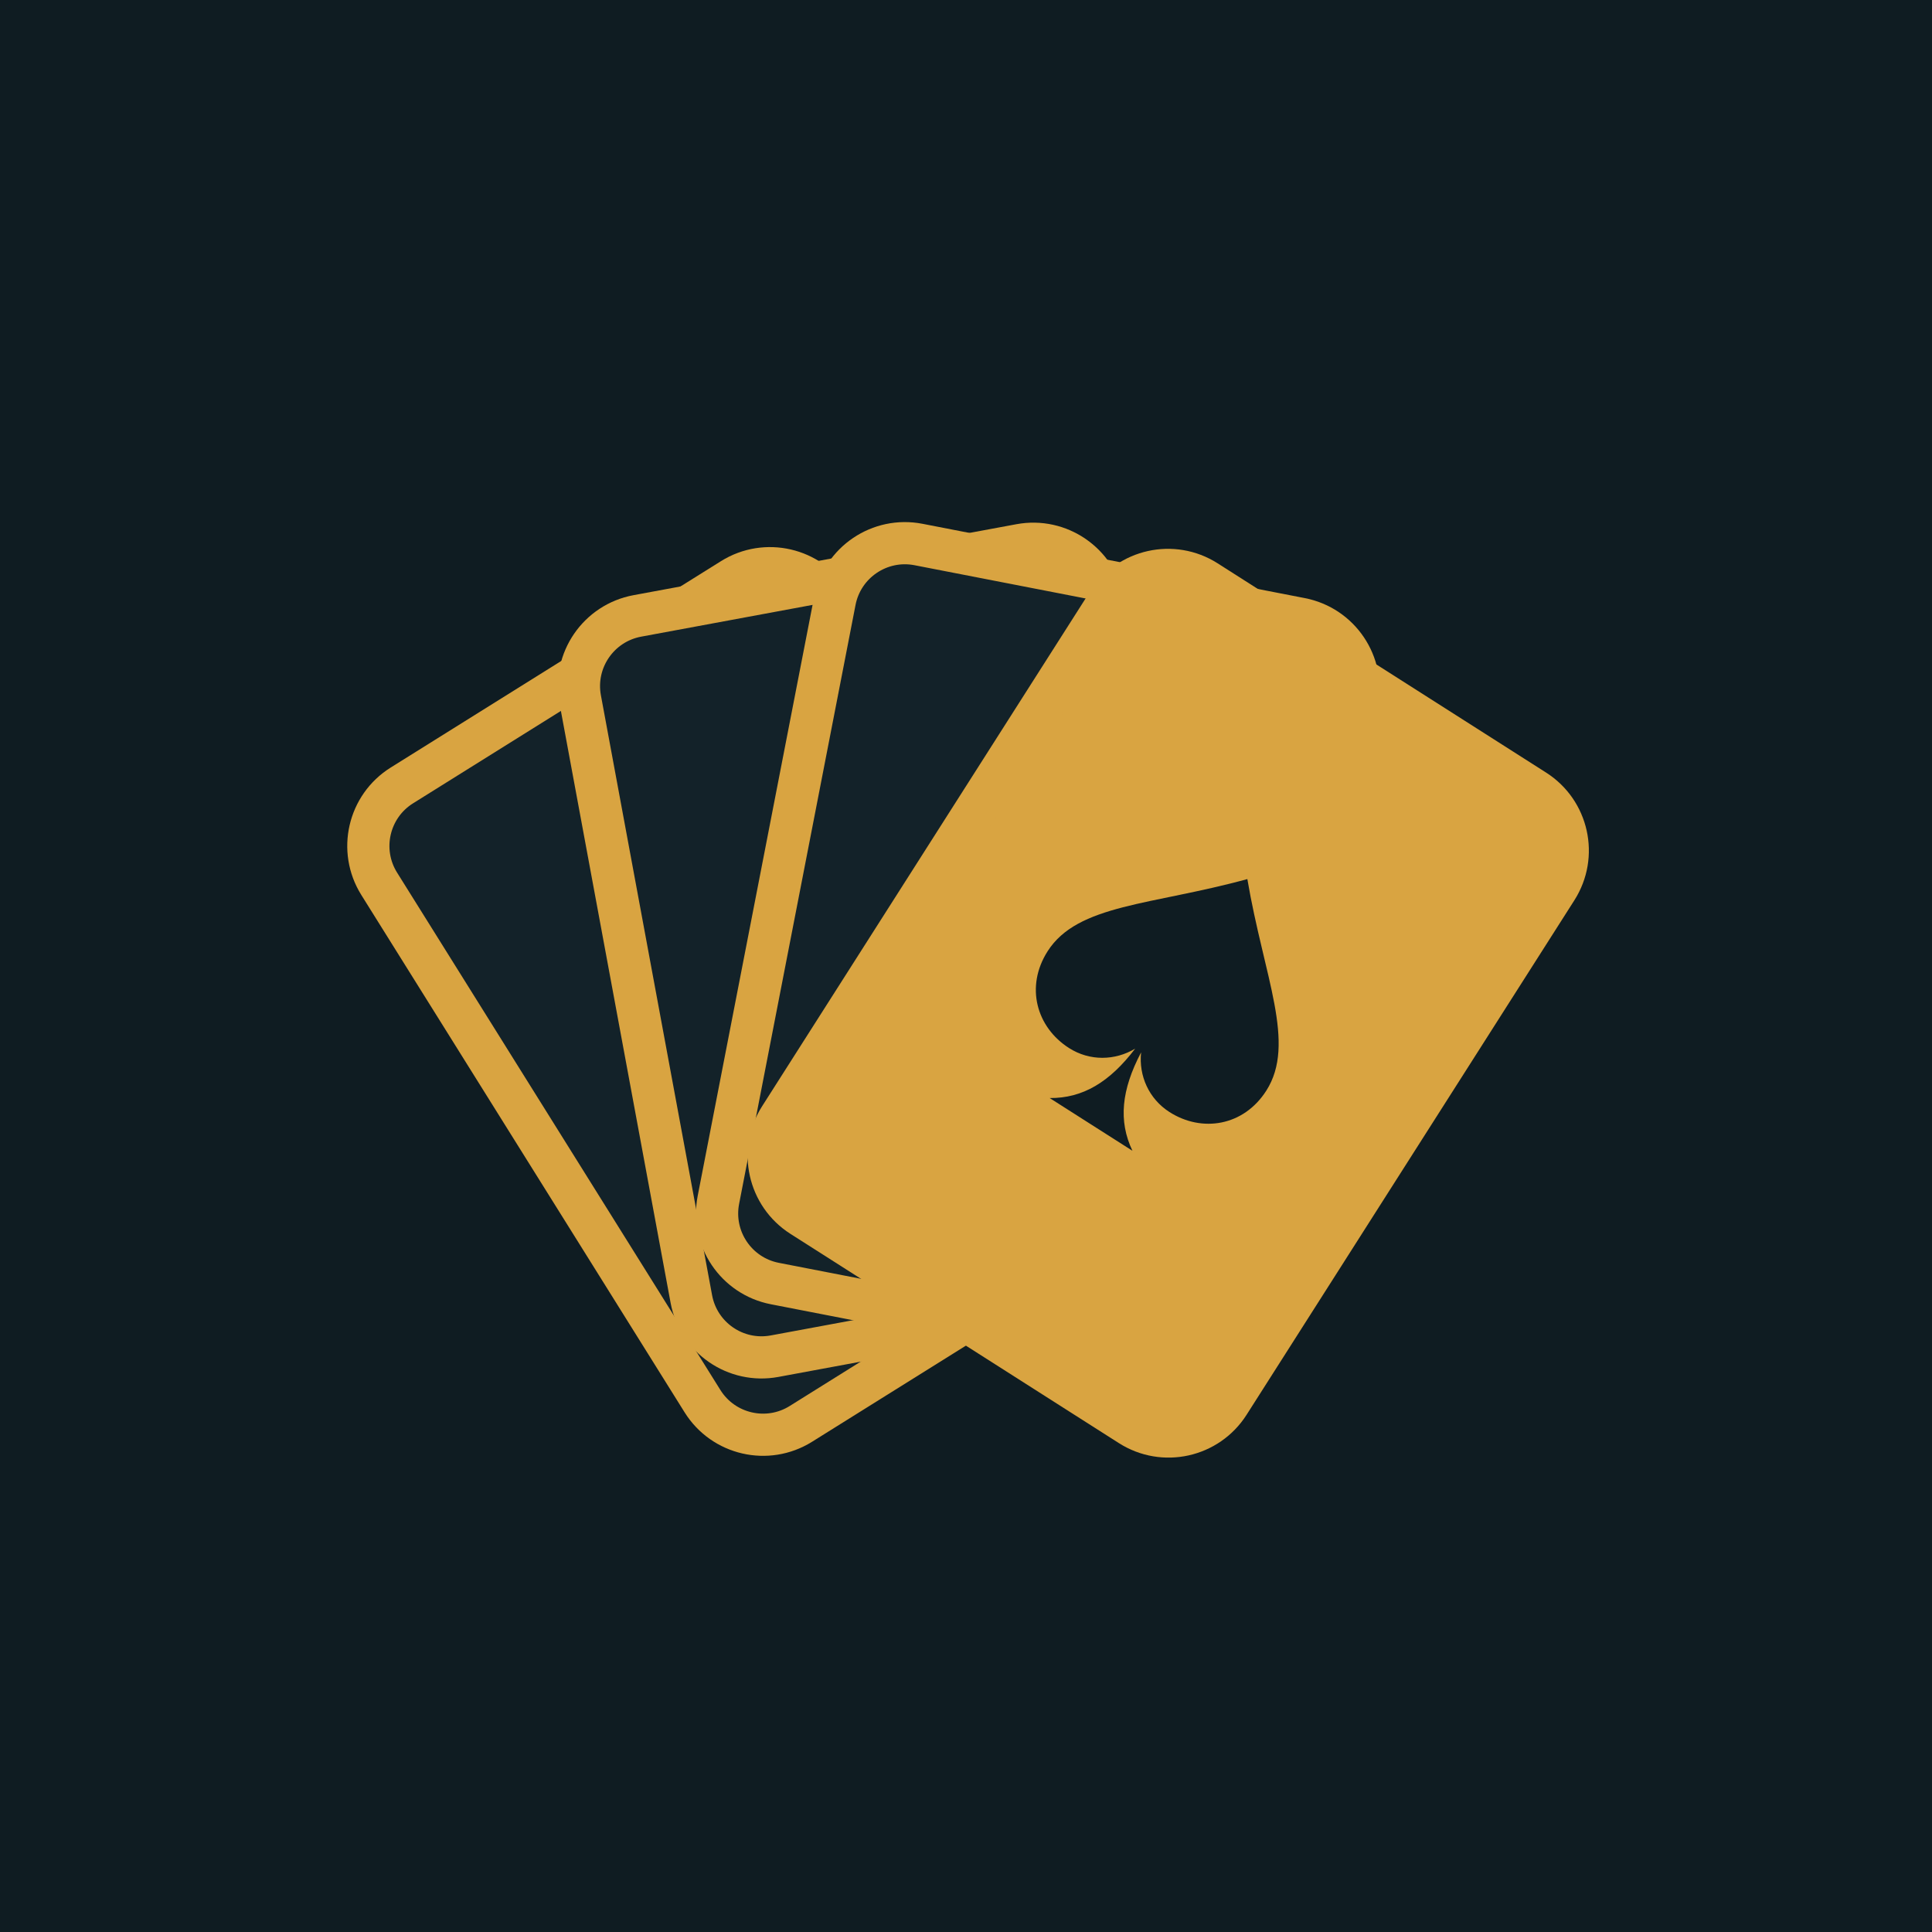
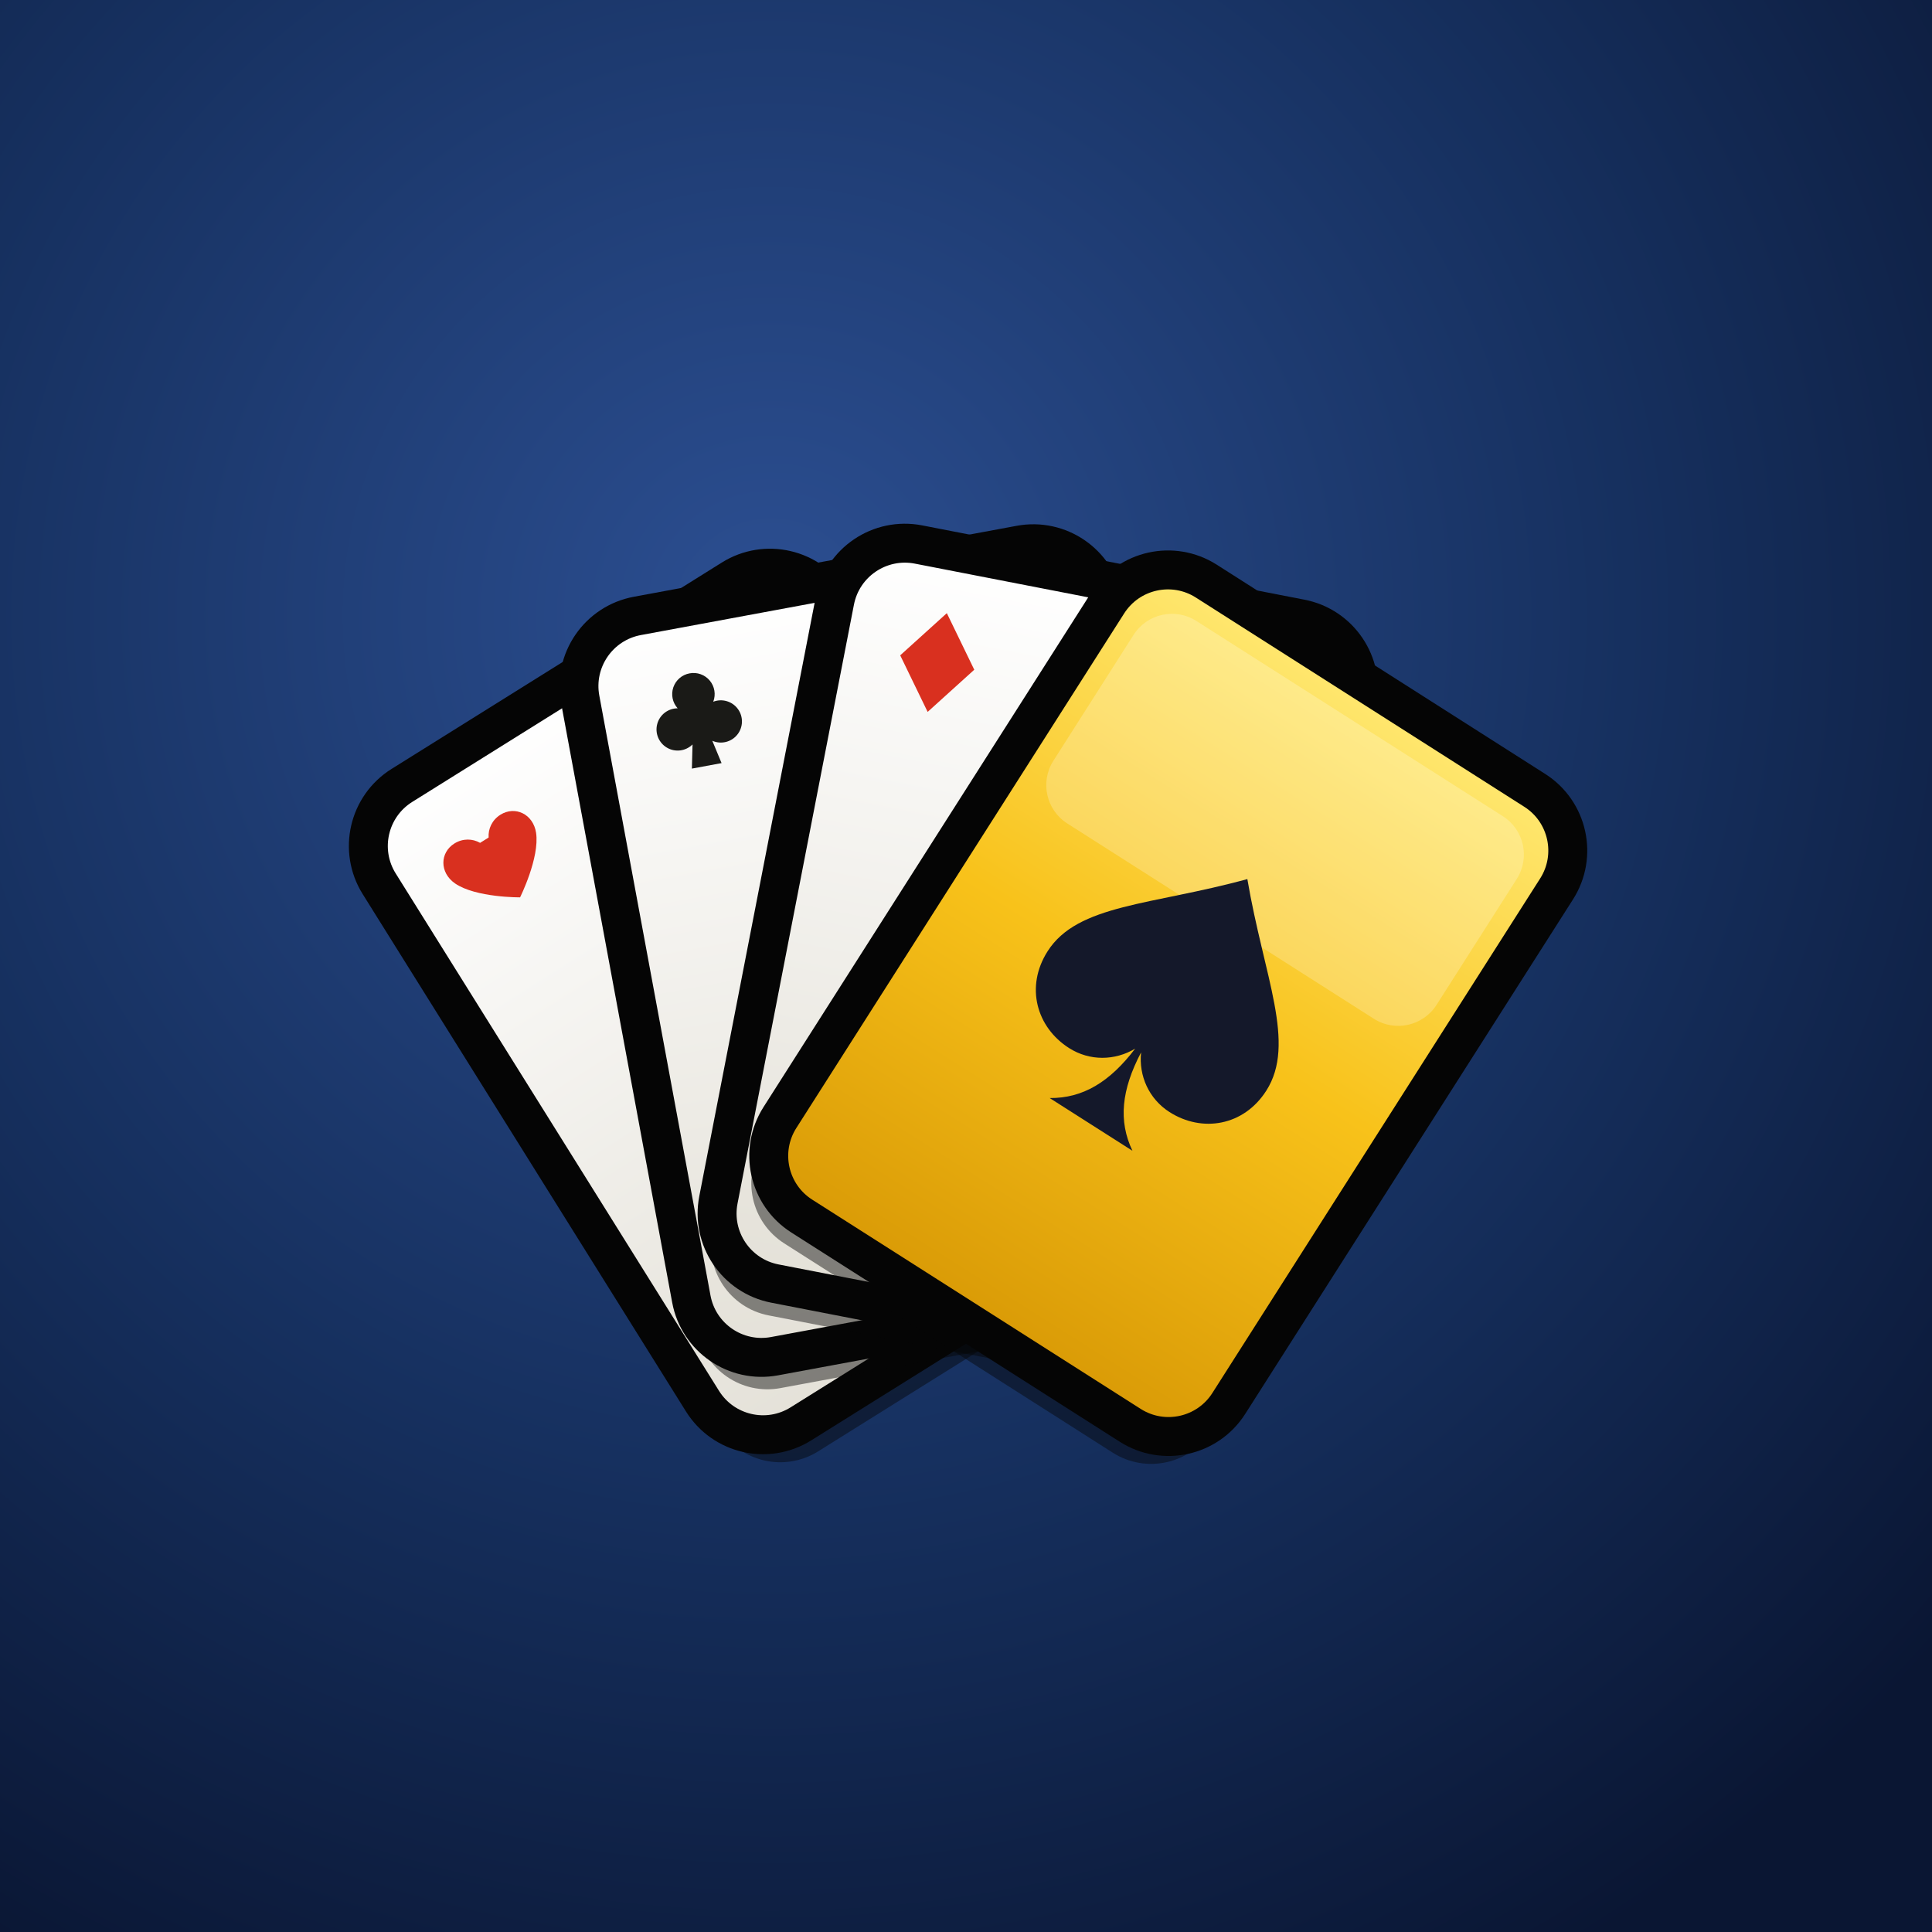
<svg xmlns="http://www.w3.org/2000/svg" viewBox="0 0 512 512" width="512" height="512">
-   <rect width="512" height="512" fill="#0F1C22" />
+   <defs>
+     <radialGradient id="tile" cx="40%" cy="32%" r="80%">
+       <stop offset="0" stop-color="#2C4F92" />
+       <stop offset="0.55" stop-color="#16305F" />
+       <stop offset="1" stop-color="#0A1633" />
+     </radialGradient>
+     <linearGradient id="face" x1="0" y1="0" x2="0" y2="1">
+       <stop offset="0" stop-color="#FFFFFF" />
+       <stop offset="1" stop-color="#E4E1D8" />
+     </linearGradient>
+     <linearGradient id="gold" x1="0" y1="0" x2="0" y2="1">
+       <stop offset="0" stop-color="#FFE871" />
+       <stop offset="0.5" stop-color="#F8C21A" />
+       <stop offset="1" stop-color="#D99A06" />
+     </linearGradient>
+   </defs>
+   <rect width="512" height="512" fill="url(#tile)" />
  <g transform="translate(256,350) scale(0.86)">
    <g transform="rotate(-32) translate(-82,-232)">
-       <rect width="164" height="232" rx="22" fill="#132229" stroke="#D9A441" stroke-width="13" />
+       <rect width="164" height="232" rx="22" fill="#050505" opacity="0.45" transform="translate(0,10)" />
+       <rect width="164" height="232" rx="22" fill="url(#face)" stroke="#050505" stroke-width="12" />
+       <path d="M12 21s-7.5-4.6-9.5-9.2C1 8.3 3.2 5 6.6 5c2 0 3.6 1.1 4.4 2.6h2C13.8 6.1 15.4 5 17.4 5c3.4 0 5.6 3.3 4.1 6.8C19.5 16.4 12 21 12 21z" fill="#D9301F" transform="translate(16,16) scale(1.55)" />
    </g>
    <g transform="rotate(-10.5) translate(-82,-232)">
-       <rect width="164" height="232" rx="22" fill="#132229" stroke="#D9A441" stroke-width="13" />
+       <rect width="164" height="232" rx="22" fill="#050505" opacity="0.45" transform="translate(0,10)" />
+       <rect width="164" height="232" rx="22" fill="url(#face)" stroke="#050505" stroke-width="12" />
+       <path d="M12 2.8a4.2 4.2 0 0 1 3.6 6.4 4.2 4.2 0 1 1 -1.6 7.6l1 4.7h-6l1-4.7a4.2 4.2 0 1 1 -1.6 -7.6A4.2 4.2 0 0 1 12 2.8z" fill="#1A1A17" transform="translate(16,16) scale(1.55)" />
    </g>
    <g transform="rotate(11) translate(-82,-232)">
-       <rect width="164" height="232" rx="22" fill="#132229" stroke="#D9A441" stroke-width="13" />
+       <rect width="164" height="232" rx="22" fill="#050505" opacity="0.45" transform="translate(0,10)" />
+       <rect width="164" height="232" rx="22" fill="url(#face)" stroke="#050505" stroke-width="12" />
+       <path d="M12 2l7.5 10L12 22 4.5 12z" fill="#D9301F" transform="translate(16,16) scale(1.55)" />
    </g>
    <g transform="rotate(32.5) translate(-82,-232)">
-       <rect width="164" height="232" rx="22" fill="#D9A441" stroke="#D9A441" stroke-width="13" />
+       <rect width="164" height="232" rx="22" fill="#050505" opacity="0.45" transform="translate(0,10)" />
+       <rect width="164" height="232" rx="22" fill="url(#gold)" stroke="#050505" stroke-width="12" />
+       <rect x="12" y="12" width="140" height="74" rx="14" fill="#FFFFFF" opacity="0.22" />
      <g transform="translate(82,116) scale(1.08) translate(-50,-54)">
-         <path fill="#0F1C22" d="M50 12 C31 33 13 44 13 60 C13 72 22 80 33 80 C40 80 46 76 49 70 C48 82 44 90 36 95 L64 95 C56 90 52 82 51 70 C54 76 60 80 67 80 C78 80 87 72 87 60 C87 44 69 33 50 12 Z" />
+         <path fill="#14182A" d="M50 12 C31 33 13 44 13 60 C13 72 22 80 33 80 C40 80 46 76 49 70 C48 82 44 90 36 95 L64 95 C56 90 52 82 51 70 C54 76 60 80 67 80 C78 80 87 72 87 60 C87 44 69 33 50 12 Z" />
      </g>
    </g>
  </g>
</svg>
